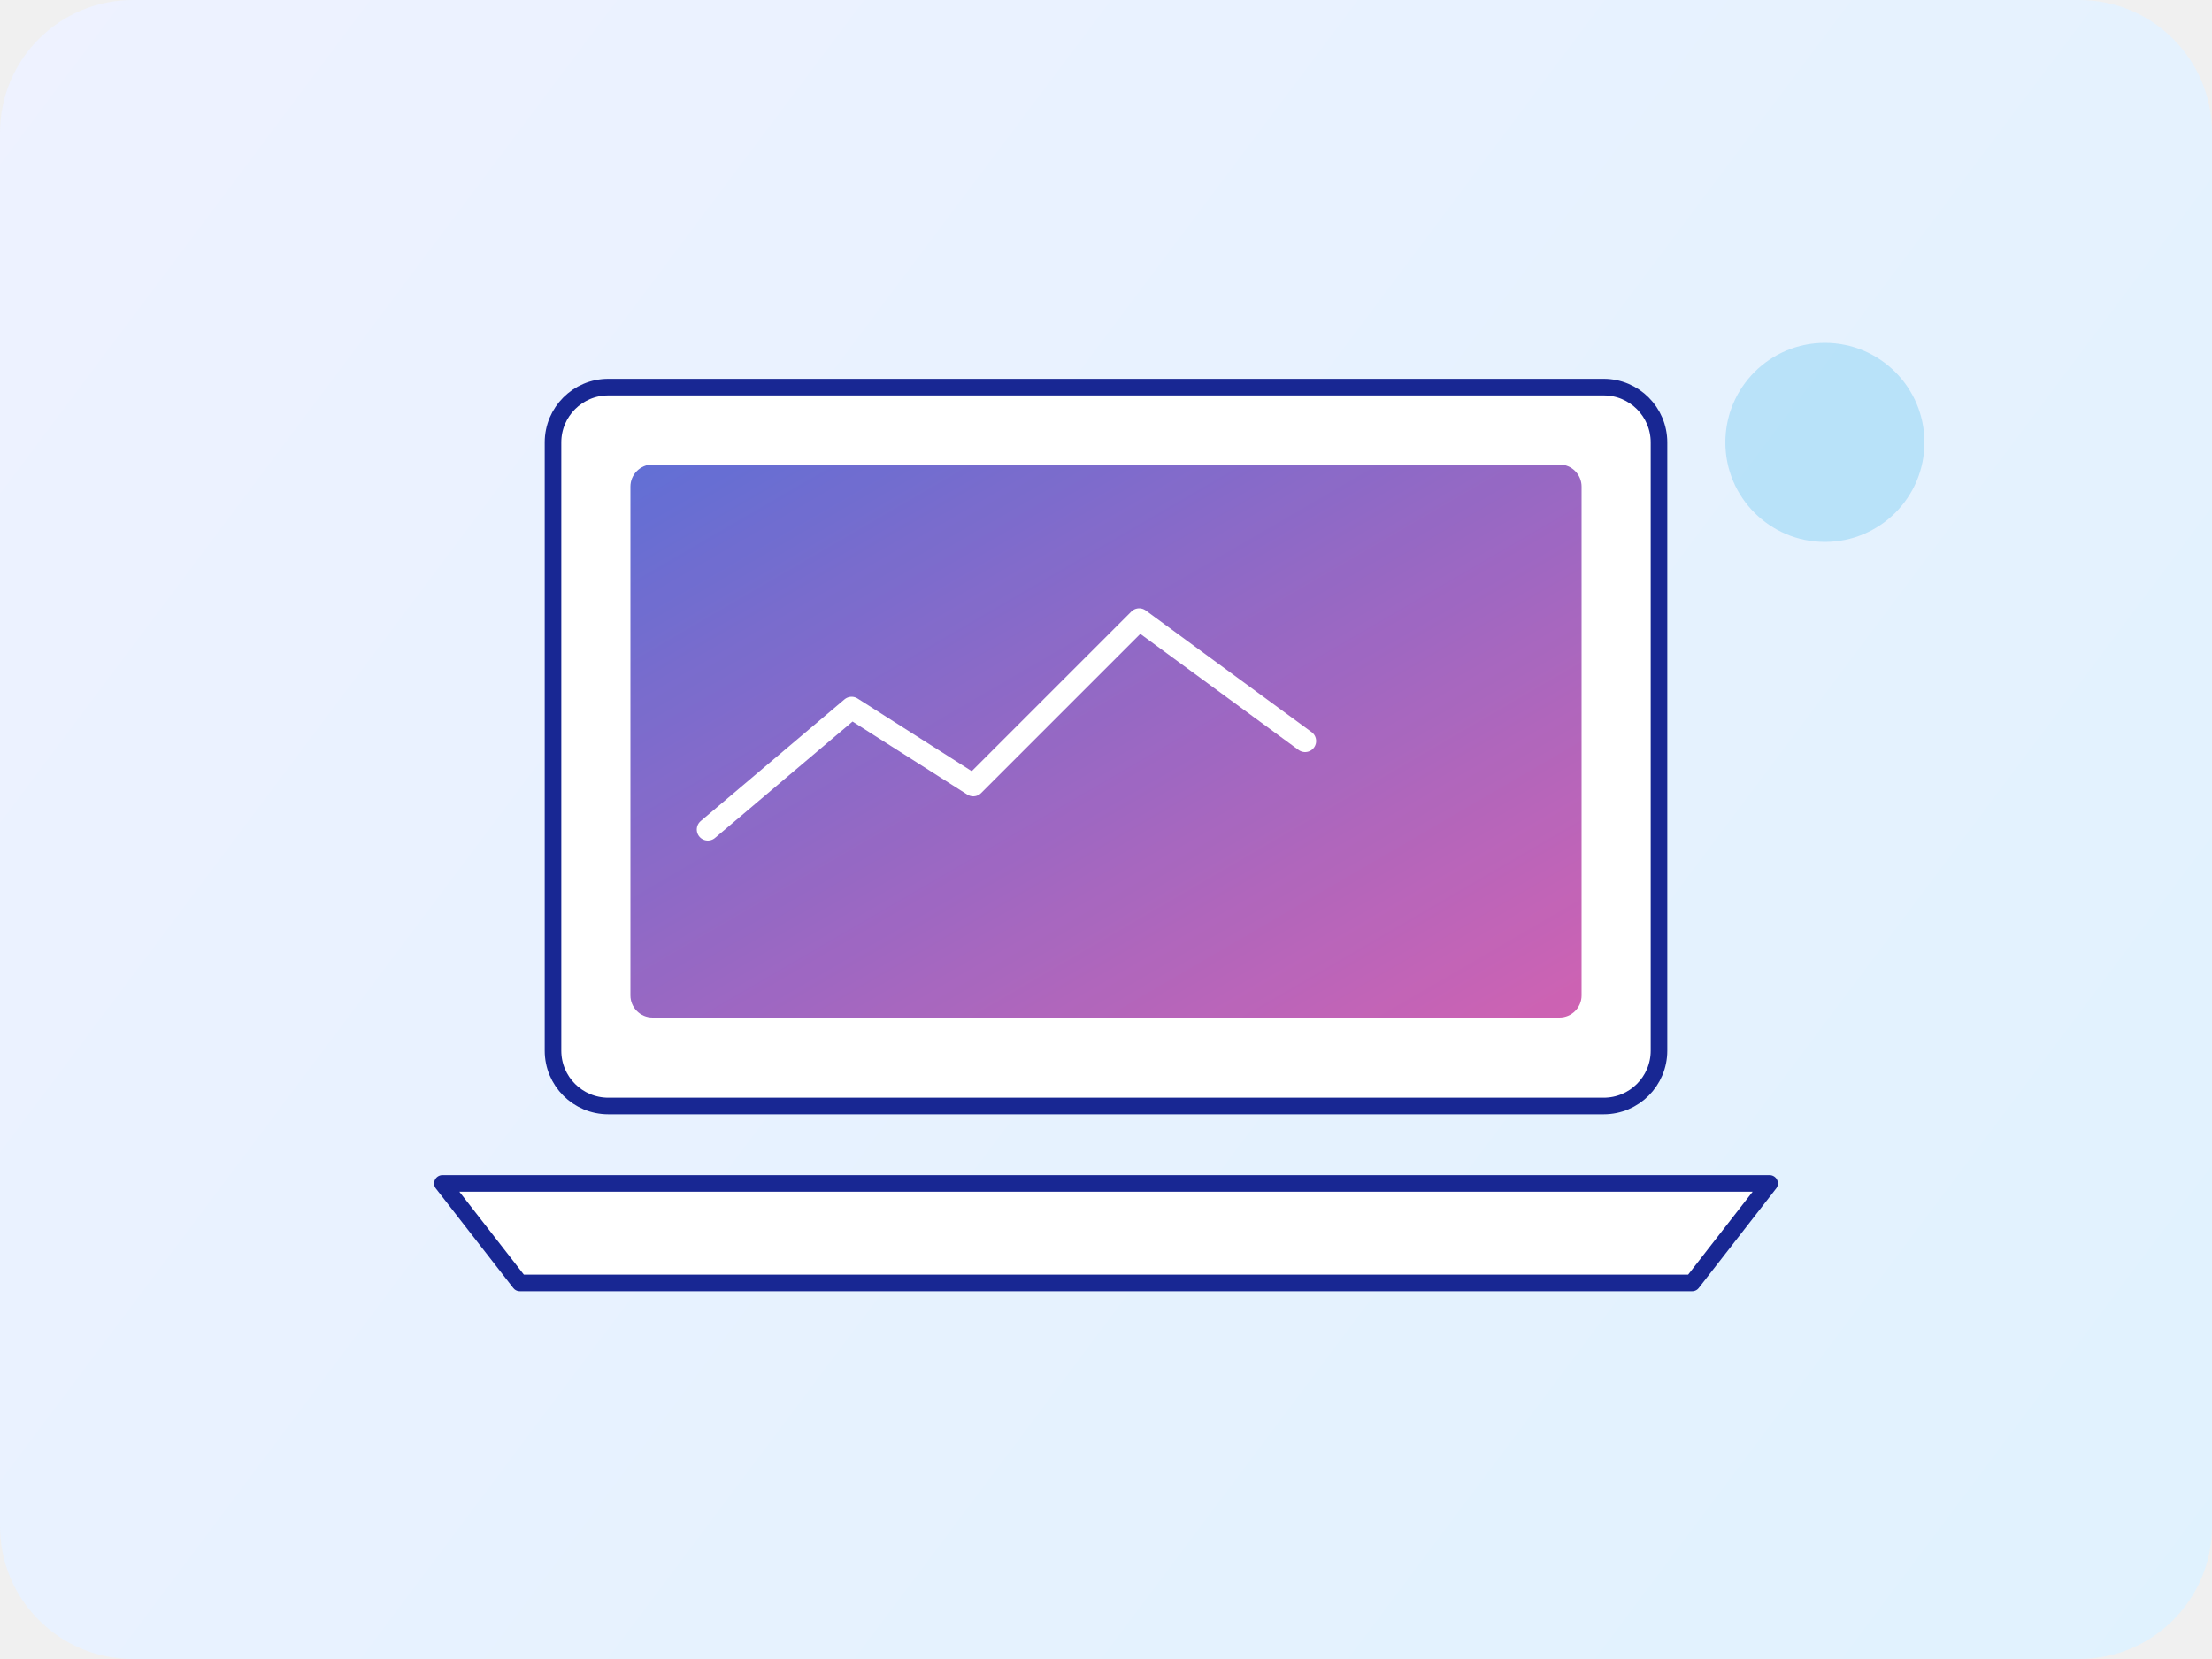
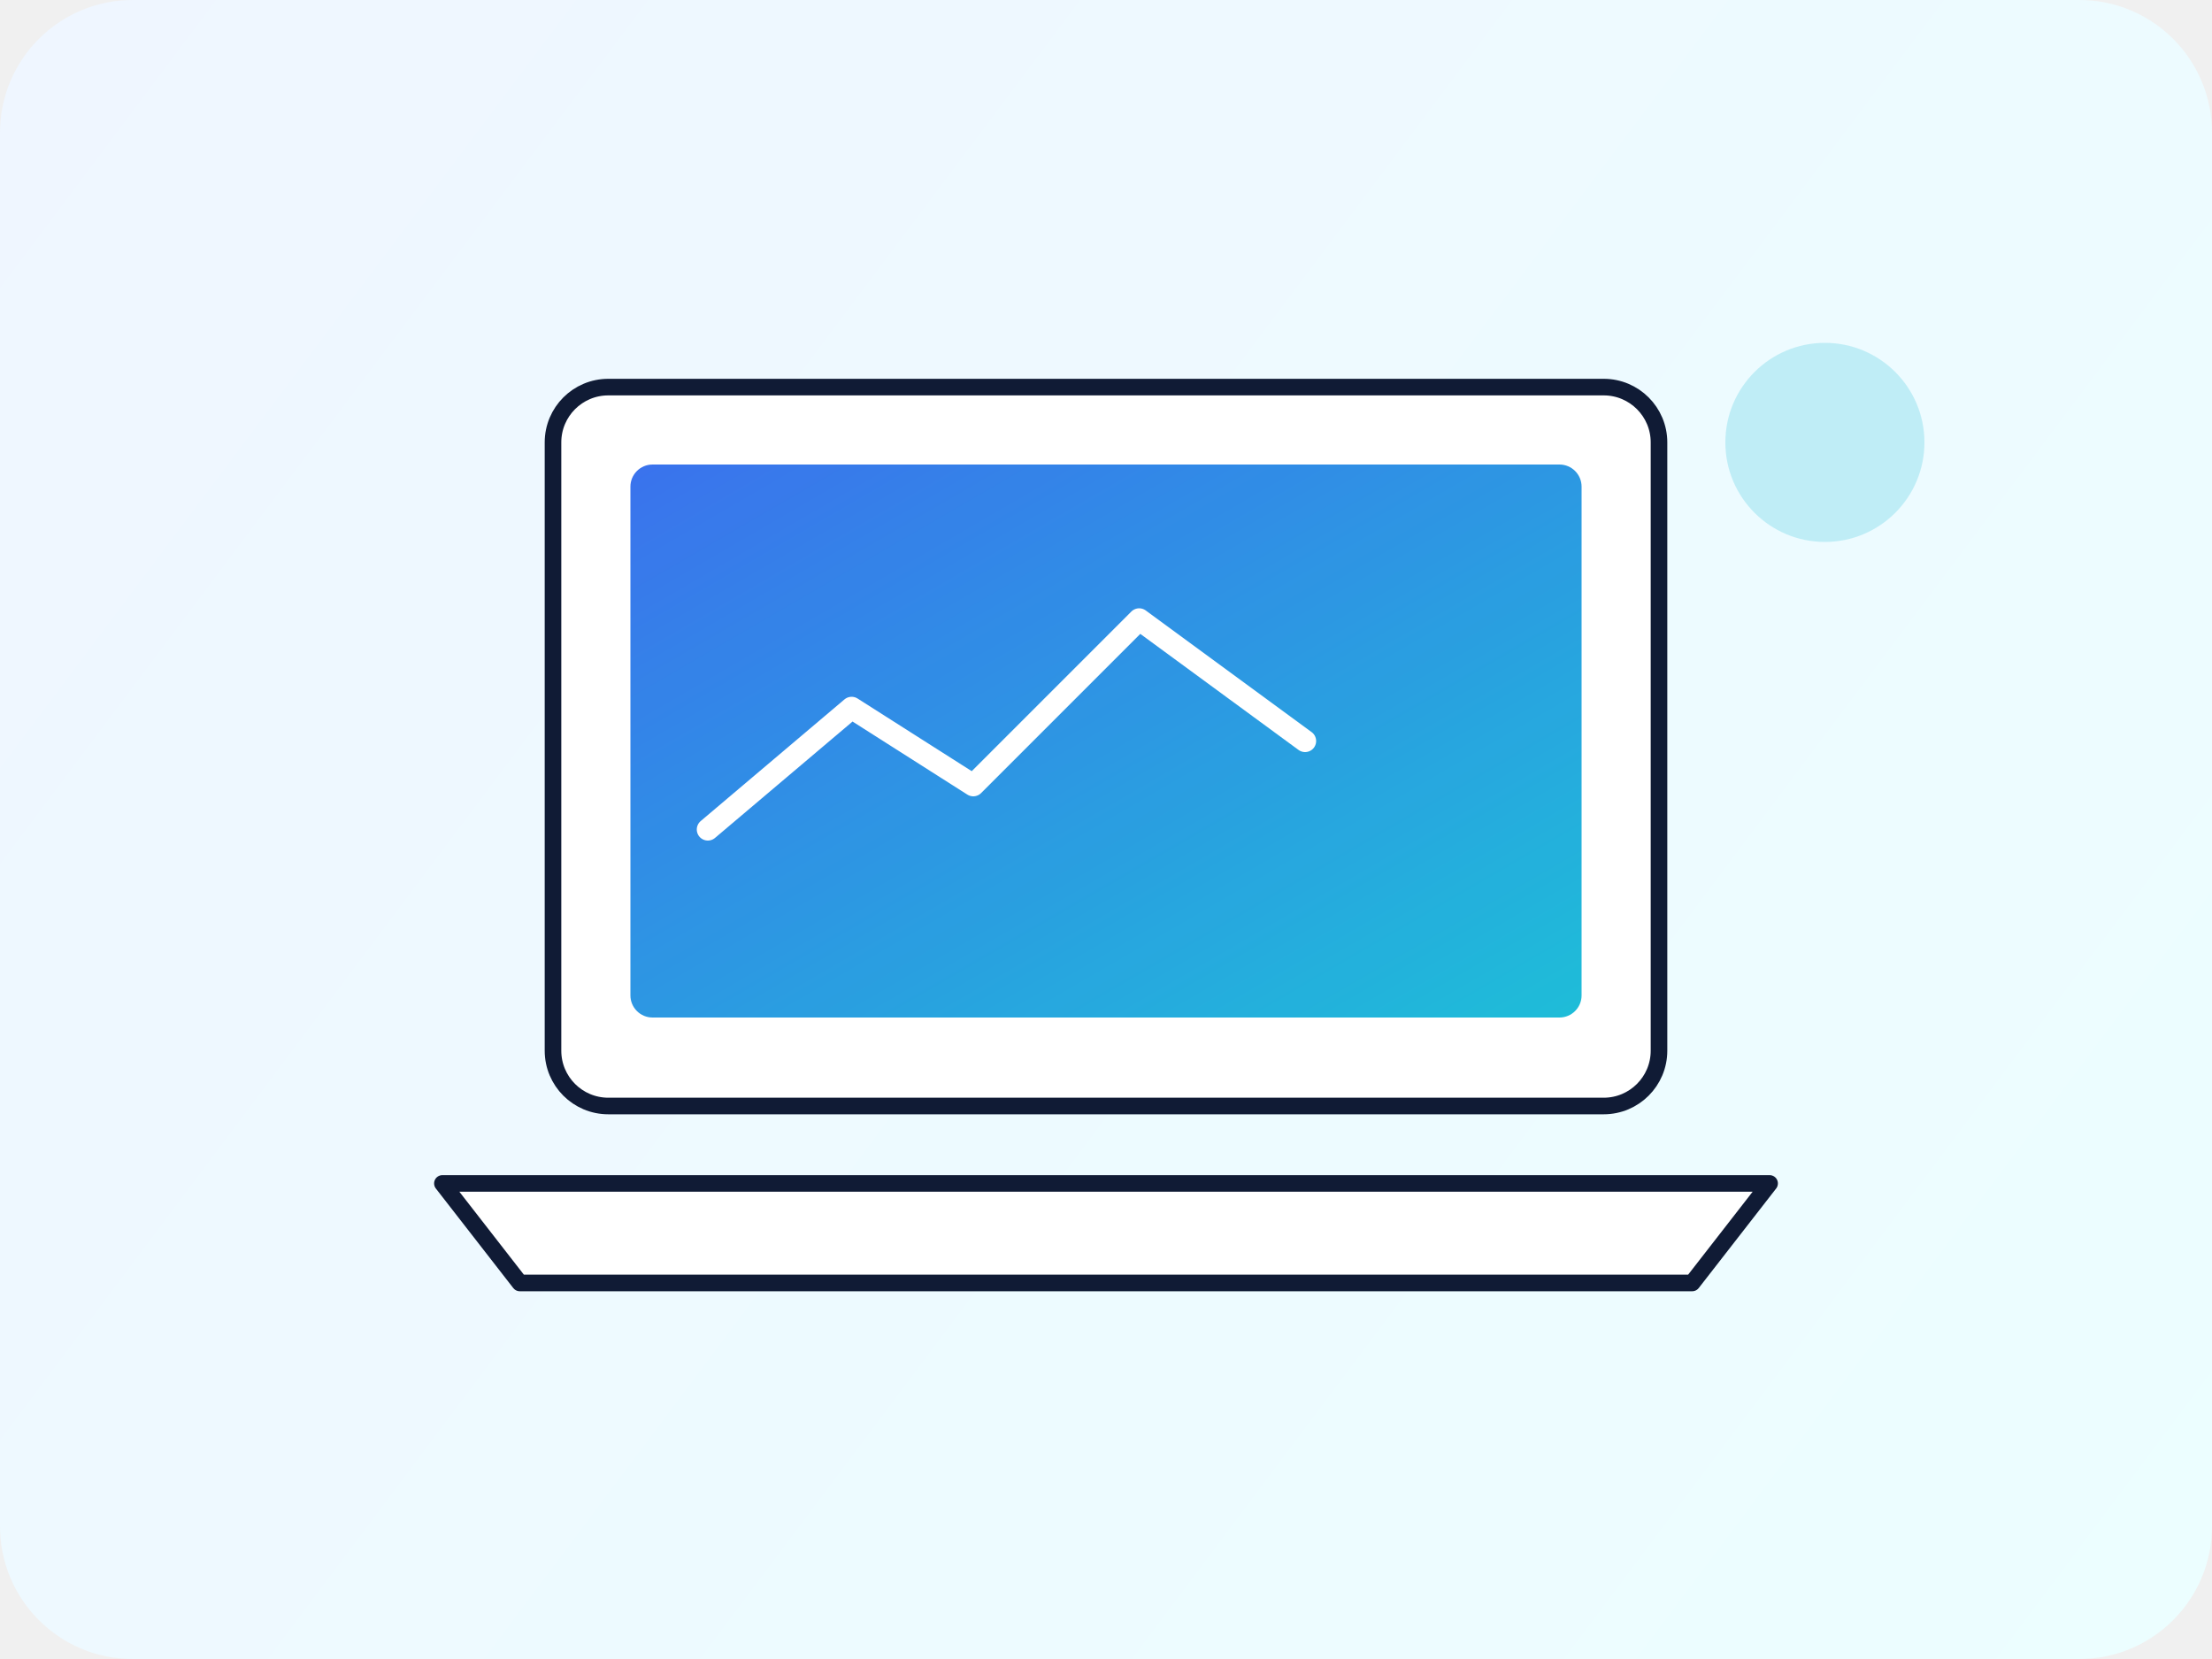
<svg xmlns="http://www.w3.org/2000/svg" viewBox="0 0 400 300" fill="none">
  <rect width="400" height="300" rx="24" fill="url(#bg)" />
  <defs>
    <linearGradient id="bg" x1="0" y1="0" x2="400" y2="300" gradientUnits="userSpaceOnUse">
-       <stop stop-color="#EEF2FF" />
-       <stop offset="1" stop-color="#E0F2FE" />
+       <stop stop-color="#EFF6FF" />
+       <stop offset="1" stop-color="#ECFEFF" />
    </linearGradient>
    <linearGradient id="g" x1="0" y1="0" x2="1" y2="1">
-       <stop stop-color="#505FD0" />
-       <stop offset="1" stop-color="#CA51AA" />
+       <stop stop-color="#2563EB" />
+       <stop offset="1" stop-color="#06B6D4" />
    </linearGradient>
  </defs>
-   <rect x="100" y="70" width="200" height="130" rx="10" fill="#fff" stroke="#182793" stroke-width="3" />
+   <rect x="100" y="70" width="200" height="130" rx="10" fill="#fff" stroke="#101B35" stroke-width="3" />
  <rect x="114" y="84" width="172" height="100" rx="4" fill="url(#g)" opacity=".9" />
-   <path d="M80 214h240l-14 18H94z" fill="#fff" stroke="#182793" stroke-width="3" stroke-linejoin="round" />
+   <path d="M80 214h240l-14 18H94z" fill="#fff" stroke="#101B35" stroke-width="3" stroke-linejoin="round" />
  <path d="M128 150l26-22 22 14 30-30 30 22" stroke="#fff" stroke-width="4" stroke-linecap="round" stroke-linejoin="round" />
-   <circle cx="330" cy="80" r="18" fill="#07A0E7" opacity=".2" />
+   <circle cx="330" cy="80" r="18" fill="#06B6D4" opacity=".2" />
</svg>
